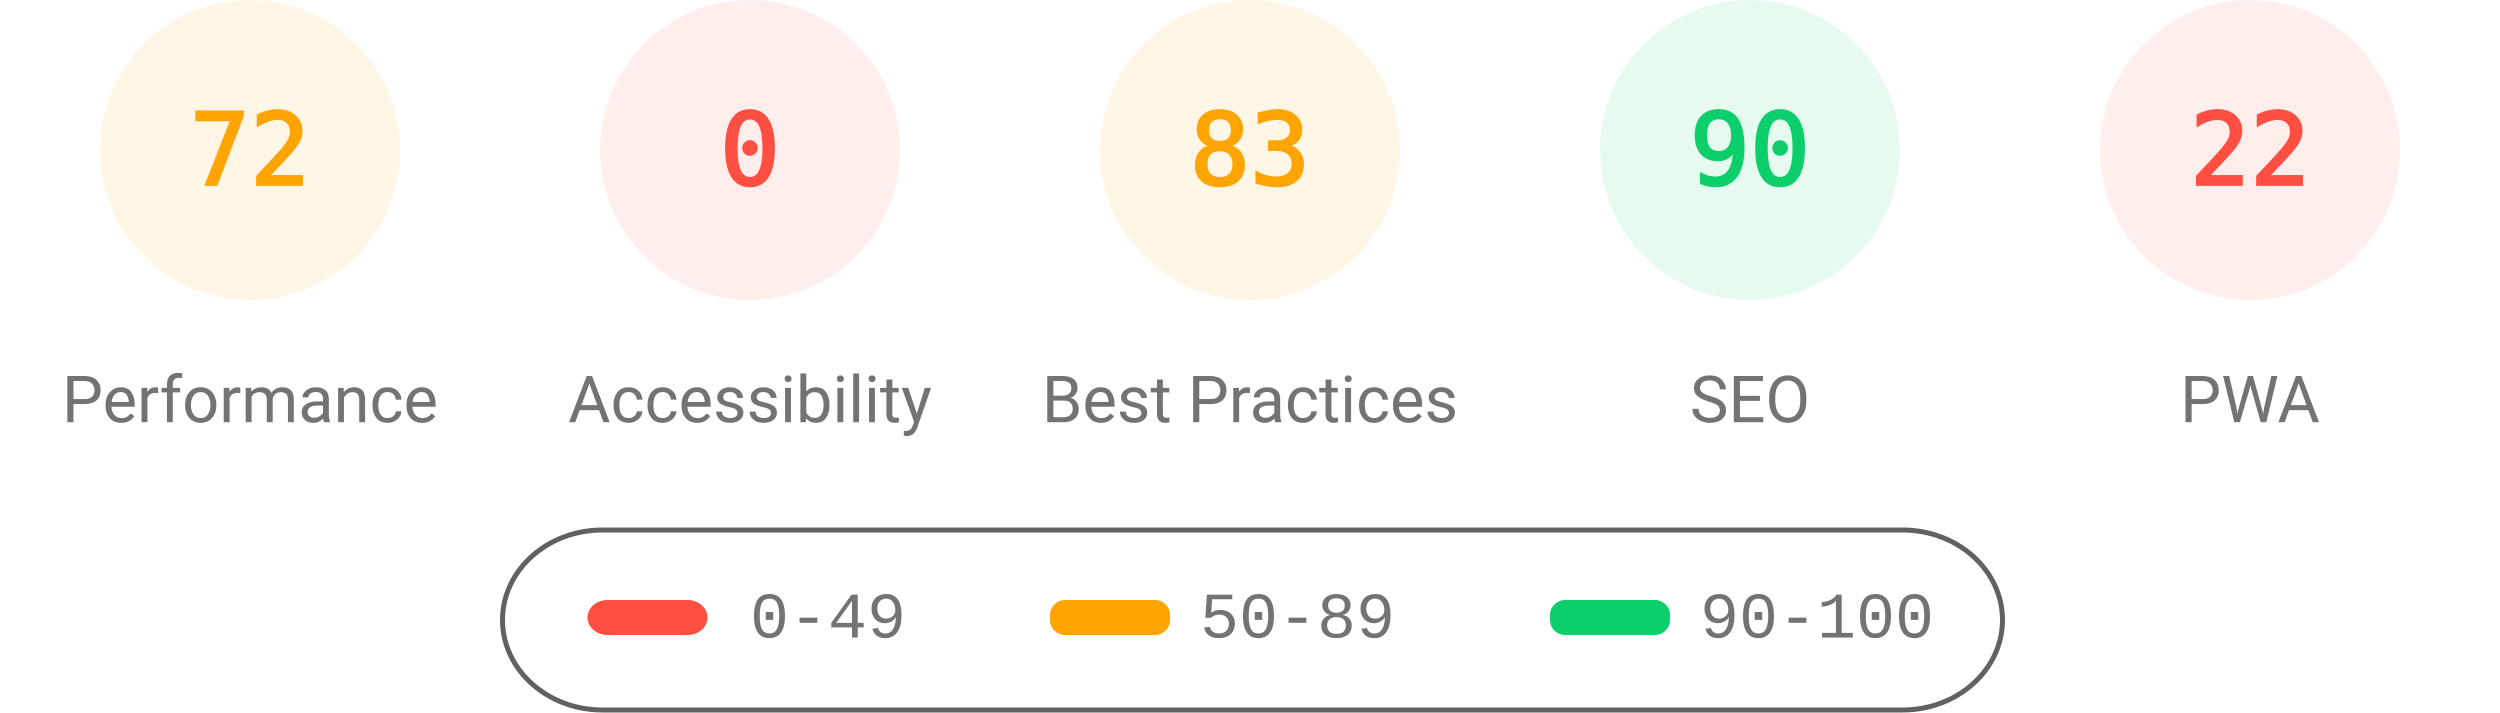
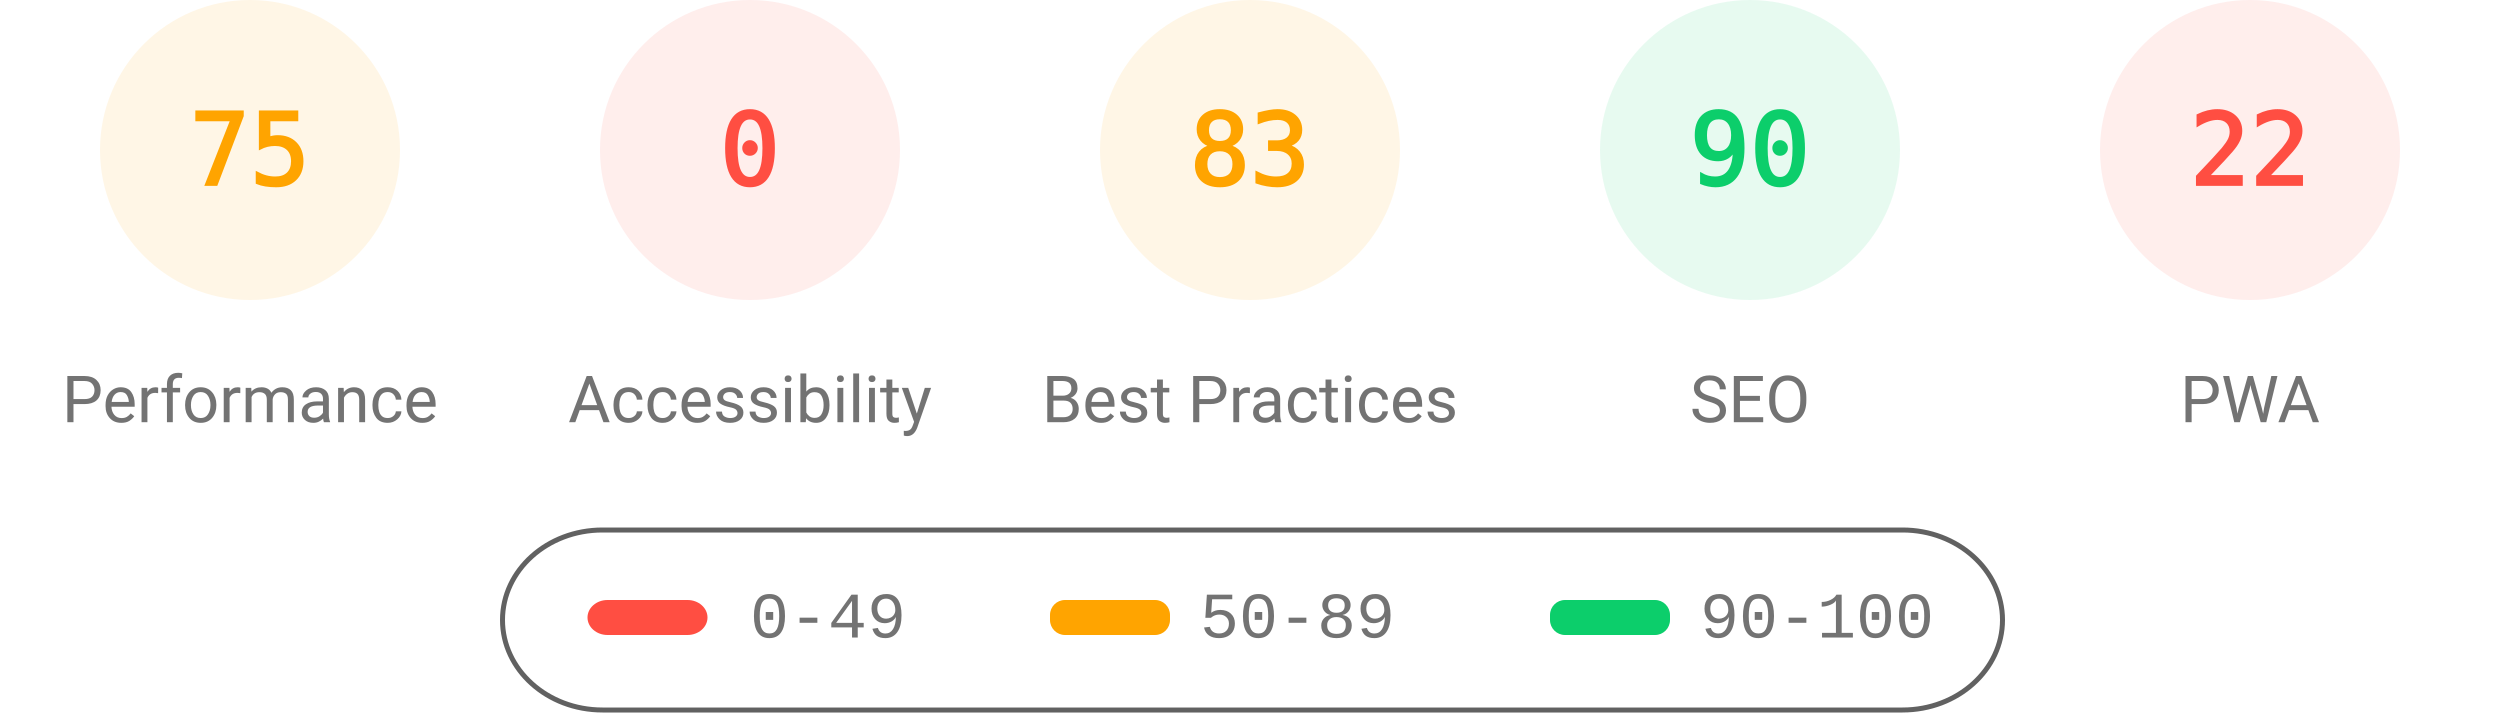
<svg xmlns="http://www.w3.org/2000/svg" fill="none" width="1000" height="285">
  <style>.gauge-base{opacity:.1}.gauge-arc{fill:none;animation-delay:250ms;stroke-linecap:round;transform:rotate(-90deg);transform-origin:100px 60px;animation:load-gauge 1s ease forwards}.guage-text{font-size:40px;font-family:monospace;text-align:center}.guage-red{color:#ff4e42;fill:#ff4e42;stroke:#ff4e42}.guage-orange{color:#ffa400;fill:#ffa400;stroke:#ffa400}.guage-green{color:#0cce6b;fill:#0cce6b;stroke:#0cce6b}.guage-undefined{color:#5c5c5c;fill:#5c5c5c;stroke:#5c5c5c}.guage-title{color:#737373;fill:#737373;stroke:none;font-size:26px;line-height:26px;font-family:Roboto,Halvetica,Arial,sans-serif}@keyframes load-gauge{from{stroke-dasharray:0 352.858}}</style>
  <svg class="guage-div guage-perf guage-orange" viewBox="0 0 200 200" width="200" height="200">
    <circle class="gauge-base" r="56" cx="100" cy="60" stroke-width="8" />
-     <circle class="gauge-arc guage-arc-1" r="56" cx="100" cy="60" stroke-width="8" style="stroke-dasharray:253.338,351.858" />
-     <text class="guage-text" x="100" y="60" alignment-baseline="central" dominant-baseline="central" text-anchor="middle">72</text>
+     <circle class="gauge-arc guage-arc-1" r="56" cx="100" cy="60" stroke-width="8" style="stroke-dasharray:263.893,351.858" />
+     <text class="guage-text" x="100" y="60" alignment-baseline="central" dominant-baseline="central" text-anchor="middle">75</text>
    <text class="guage-title" x="100" y="160" alignment-baseline="central" dominant-baseline="central" text-anchor="middle">Performance</text>
  </svg>
  <svg class="guage-div guage-acc guage-red" viewBox="0 0 200 200" width="200" height="200" x="200">
    <circle class="gauge-base" r="56" cx="100" cy="60" stroke-width="8" />
    <circle class="gauge-arc guage-arc-2" r="56" cx="100" cy="60" stroke-width="8" style="stroke-dasharray:0,351.858" />
    <text class="guage-text" x="100" y="60" alignment-baseline="central" dominant-baseline="central" text-anchor="middle">0</text>
    <text class="guage-title" x="100" y="160" alignment-baseline="central" dominant-baseline="central" text-anchor="middle">Accessibility</text>
  </svg>
  <svg class="guage-div guage-best guage-orange" viewBox="0 0 200 200" width="200" height="200" x="400">
    <circle class="gauge-base" r="56" cx="100" cy="60" stroke-width="8" />
    <circle class="gauge-arc guage-arc-3" r="56" cx="100" cy="60" stroke-width="8" style="stroke-dasharray:292.042,351.858" />
    <text class="guage-text" x="100" y="60" alignment-baseline="central" dominant-baseline="central" text-anchor="middle">83</text>
    <text class="guage-title" x="100" y="160" alignment-baseline="central" dominant-baseline="central" text-anchor="middle">Best Practices</text>
  </svg>
  <svg class="guage-div guage-seo guage-green" viewBox="0 0 200 200" width="200" height="200" x="600">
    <circle class="gauge-base" r="56" cx="100" cy="60" stroke-width="8" />
    <circle class="gauge-arc guage-arc-4" r="56" cx="100" cy="60" stroke-width="8" style="stroke-dasharray:316.672,351.858" />
    <text class="guage-text" x="100" y="60" alignment-baseline="central" dominant-baseline="central" text-anchor="middle">90</text>
    <text class="guage-title" x="100" y="160" alignment-baseline="central" dominant-baseline="central" text-anchor="middle">SEO</text>
  </svg>
  <svg class="guage-div guage-pwa guage-red" viewBox="0 0 200 200" width="200" height="200" x="800">
    <circle class="gauge-base" r="56" cx="100" cy="60" stroke-width="8" />
    <circle class="gauge-arc guage-arc-4" r="56" cx="100" cy="60" stroke-width="8" style="stroke-dasharray:77.409,351.858" />
    <text class="guage-text" x="100" y="60" alignment-baseline="central" dominant-baseline="central" text-anchor="middle">22</text>
    <text class="guage-title" x="100" y="160" alignment-baseline="central" dominant-baseline="central" text-anchor="middle">PWA</text>
  </svg>
  <svg width="604" height="76" x="200" y="210">
    <path fill="none" id="canvas_background" d="M-1-1h604v80H-1z" />
    <rect fill-opacity="0" stroke="#616161" stroke-width="2" rx="40" id="svg_2" height="72" width="600" y="2" x="1" fill="#000" />
    <rect stroke="#000" rx="8" id="svg_3" height="14" width="48" y="30" x="35" stroke-opacity="null" stroke-width="0" fill="#ff4e42" />
    <rect stroke="#000" rx="6" id="svg_4" height="14" width="48" y="30" x="220" stroke-opacity="null" stroke-width="0" fill="#ffa400" />
    <rect stroke="#000" rx="6" id="svg_5" height="14" width="48" y="30" x="420" stroke-opacity="null" stroke-width="0" fill="#0cce6b" />
    <text xml:space="preserve" text-anchor="start" font-family="'Courier New', Courier, monospace" font-size="26" id="svg_6" y="45" x="100" stroke-opacity="null" stroke-width="0" stroke="#000" fill="#737373">0-49</text>
    <text xml:space="preserve" text-anchor="start" font-family="'Courier New', Courier, monospace" font-size="26" id="svg_7" y="45" x="280" stroke-opacity="null" stroke-width="0" stroke="#000" fill="#737373">50-89</text>
    <text xml:space="preserve" text-anchor="start" font-family="'Courier New', Courier, monospace" font-size="26" id="svg_8" y="45" x="480" stroke-opacity="null" stroke-width="0" stroke="#000" fill="#737373">90-100</text>
  </svg>
</svg>
